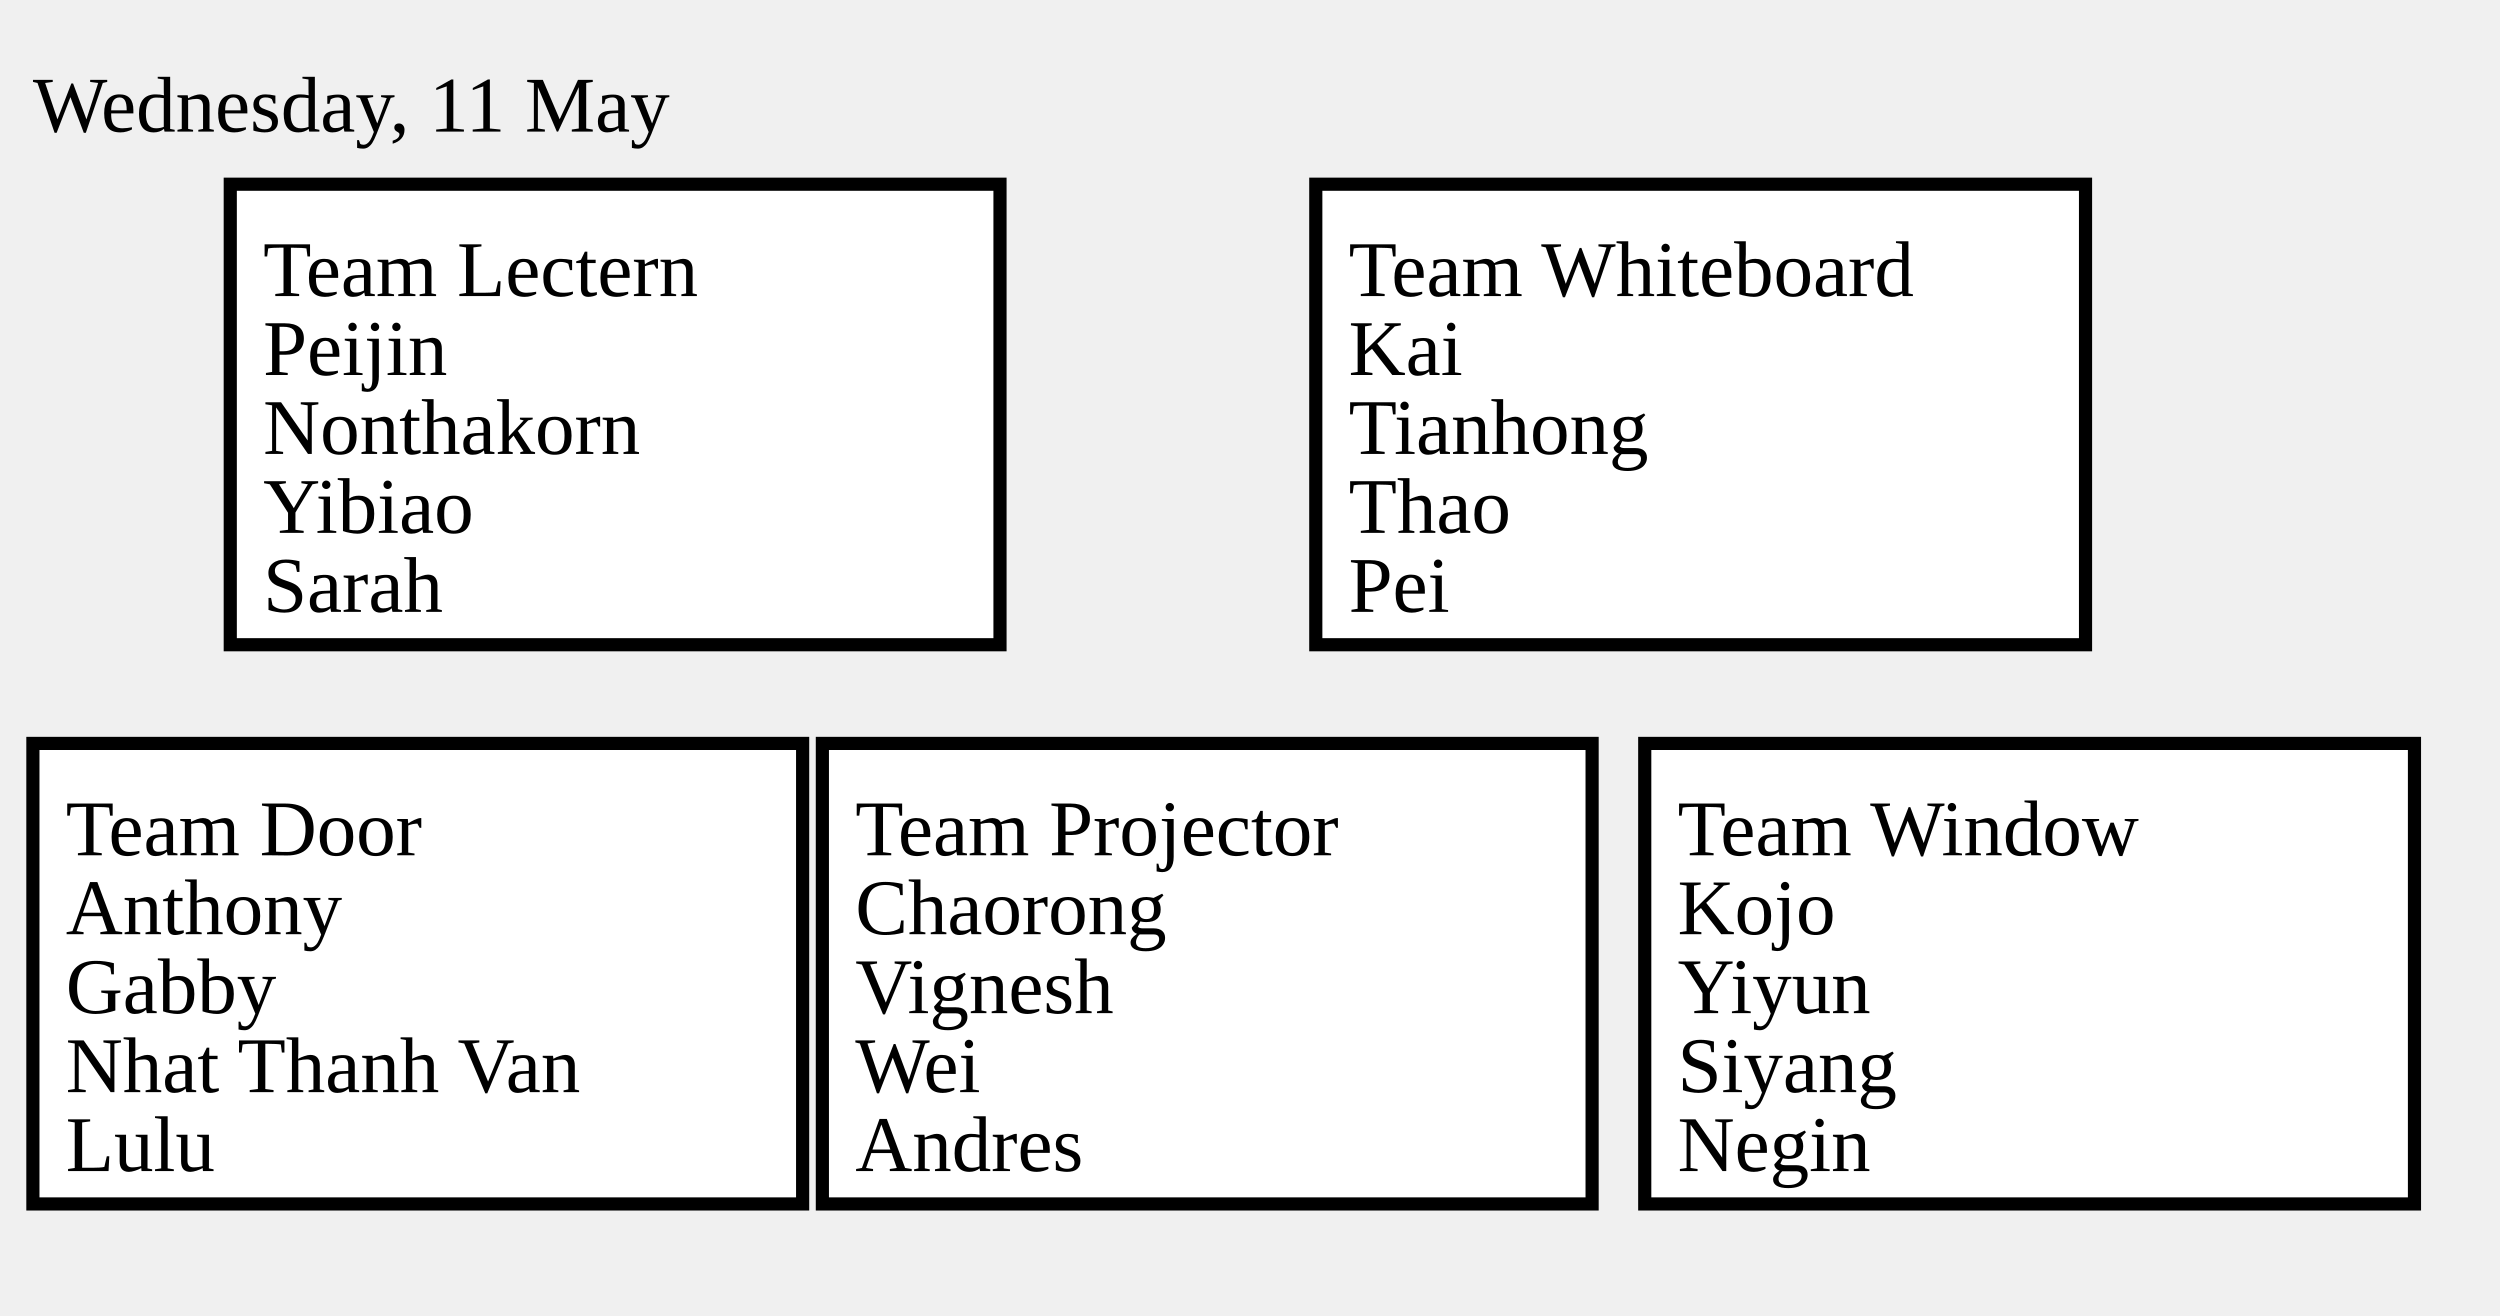
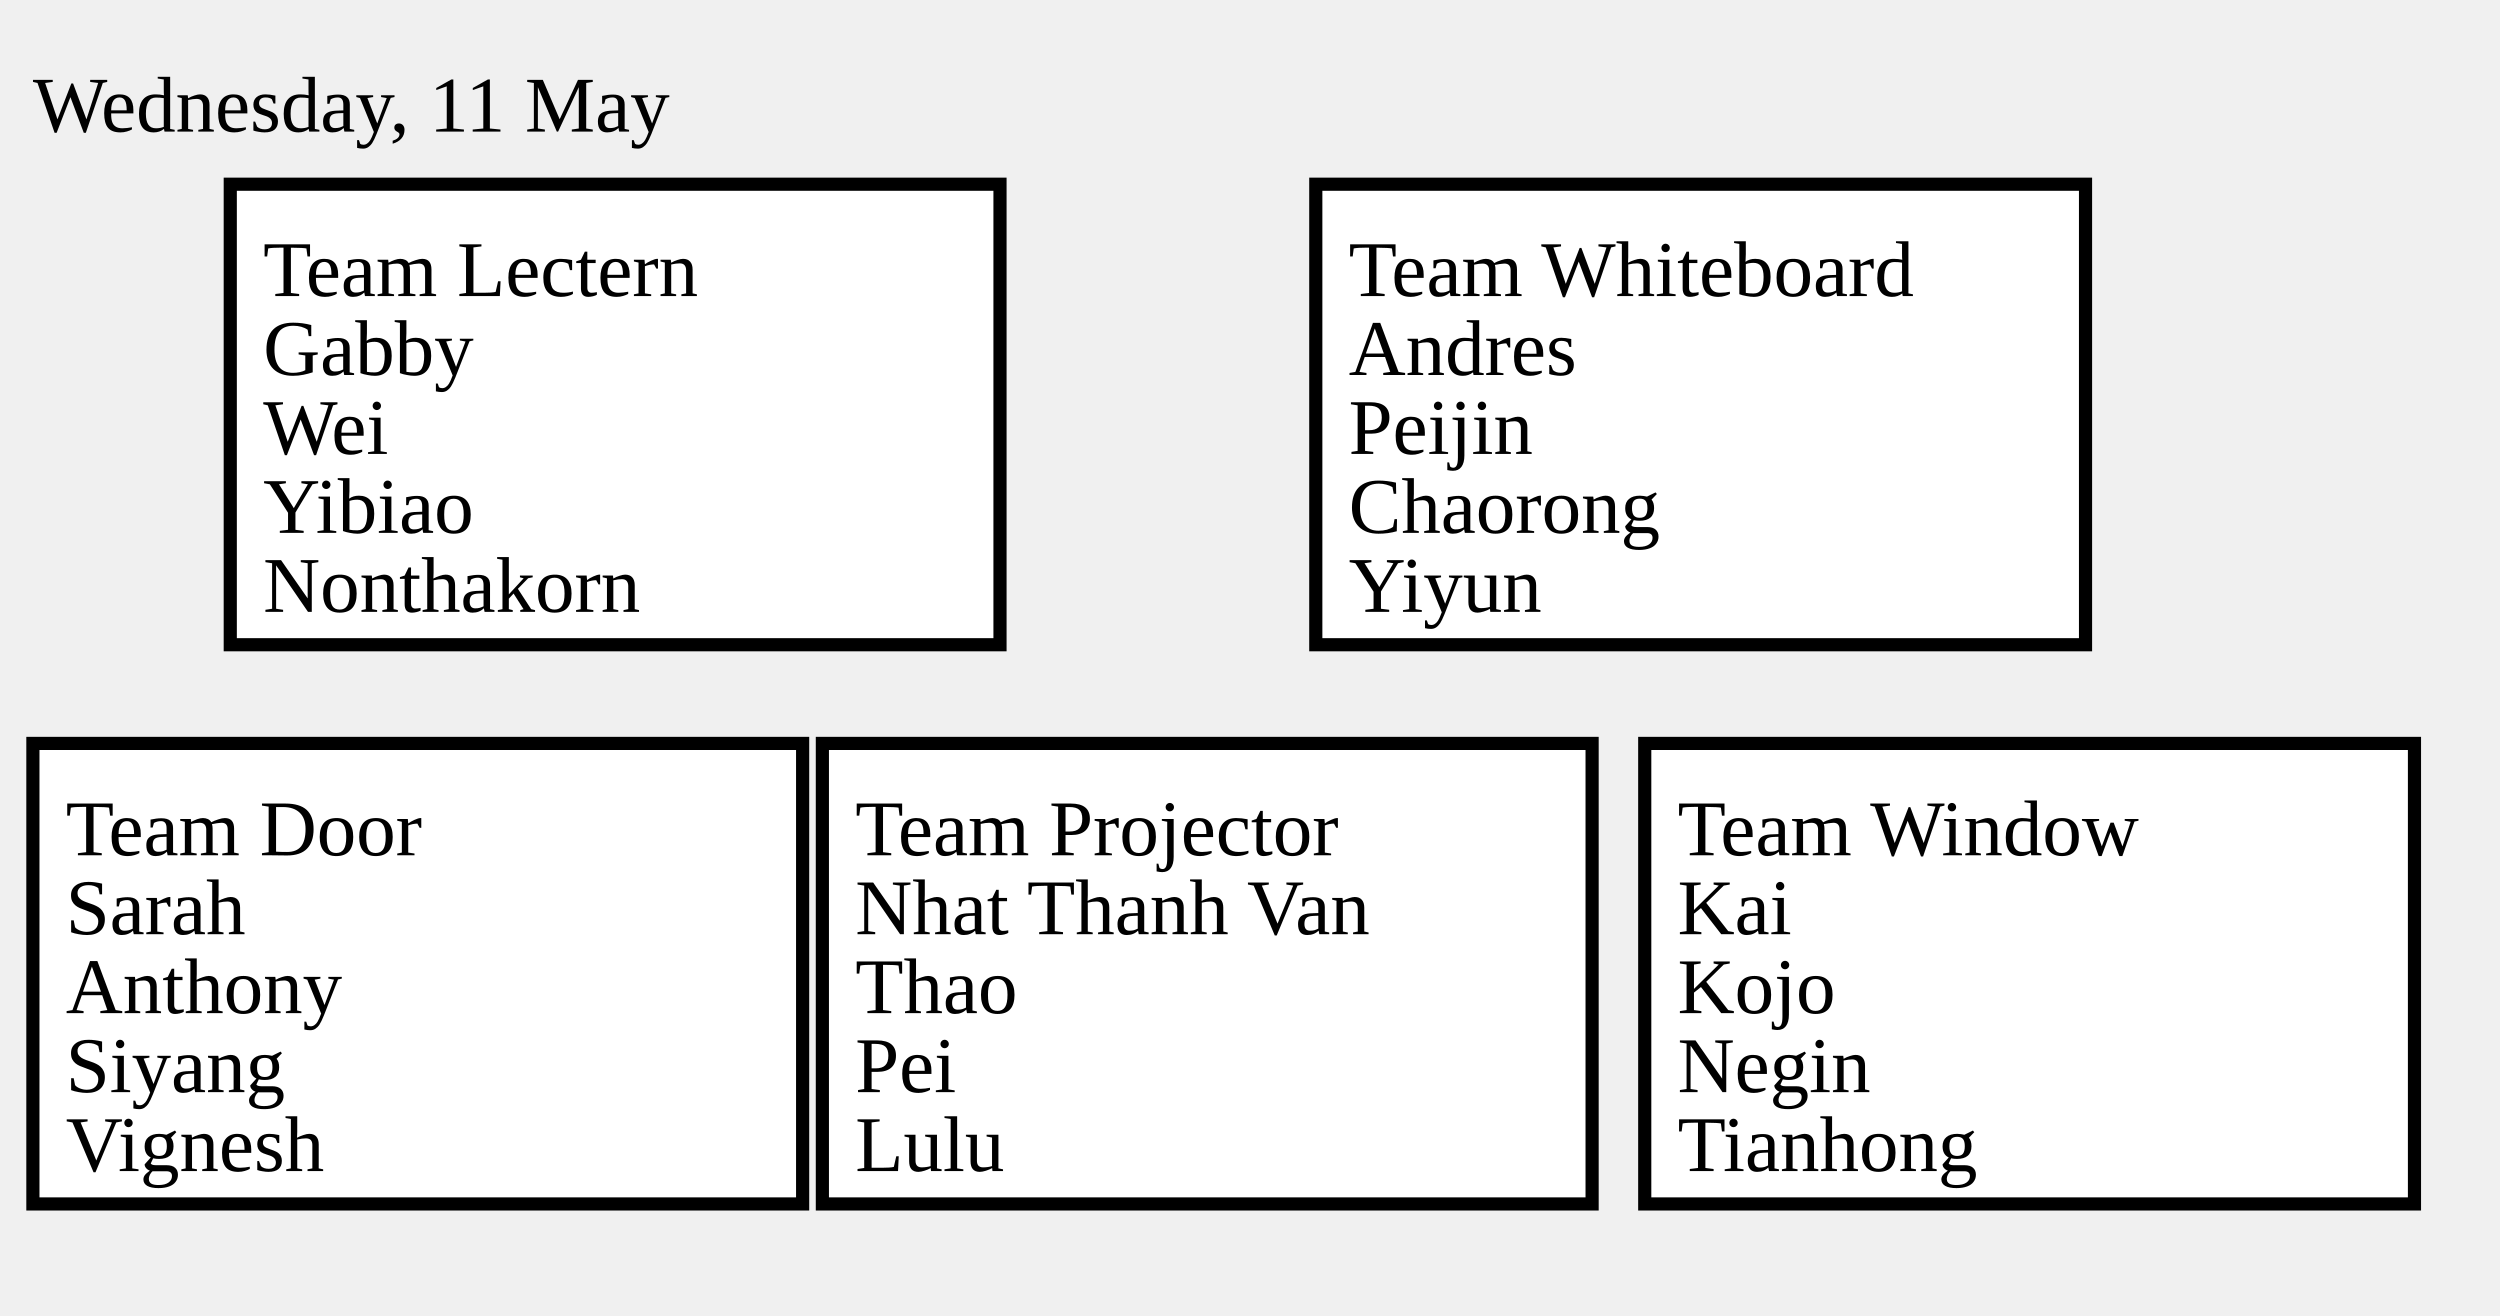
<svg xmlns="http://www.w3.org/2000/svg" width="380" height="200" viewBox="0 -200 380 200">
  <defs>
</defs>
  <rect x="200" y="-172.0" width="117" height="70" fill="#ffffff" stroke-width="2" stroke="black" />
  <text x="205" y="-155.0" font-size="12" fill="black" dy="0em">Team Whiteboard</text>
-   <text x="205" y="-143.0" font-size="12" fill="black" dy="0em">Kai</text>
-   <text x="205" y="-131.0" font-size="12" fill="black" dy="0em">Tianhong</text>
-   <text x="205" y="-119.0" font-size="12" fill="black" dy="0em">Thao</text>
-   <text x="205" y="-107.0" font-size="12" fill="black" dy="0em">Pei</text>
+   <text x="205" y="-143.0" font-size="12" fill="black" dy="0em">Andres</text>
+   <text x="205" y="-131.0" font-size="12" fill="black" dy="0em">Peijin</text>
+   <text x="205" y="-119.0" font-size="12" fill="black" dy="0em">Chaorong</text>
+   <text x="205" y="-107.0" font-size="12" fill="black" dy="0em">Yiyun</text>
  <rect x="5" y="-87.0" width="117" height="70" fill="#ffffff" stroke-width="2" stroke="black" />
  <text x="10" y="-70.0" font-size="12" fill="black" dy="0em">Team Door</text>
-   <text x="10" y="-58.0" font-size="12" fill="black" dy="0em">Anthony</text>
-   <text x="10" y="-46.0" font-size="12" fill="black" dy="0em">Gabby</text>
-   <text x="10" y="-34.0" font-size="12" fill="black" dy="0em">Nhat Thanh Van</text>
-   <text x="10" y="-22.0" font-size="12" fill="black" dy="0em">Lulu</text>
+   <text x="10" y="-58.0" font-size="12" fill="black" dy="0em">Sarah</text>
+   <text x="10" y="-46.0" font-size="12" fill="black" dy="0em">Anthony</text>
+   <text x="10" y="-34.0" font-size="12" fill="black" dy="0em">Siyang</text>
+   <text x="10" y="-22.0" font-size="12" fill="black" dy="0em">Vignesh</text>
  <rect x="250" y="-87.0" width="117" height="70" fill="#ffffff" stroke-width="2" stroke="black" />
  <text x="255" y="-70.0" font-size="12" fill="black" dy="0em">Team Window</text>
-   <text x="255" y="-58.0" font-size="12" fill="black" dy="0em">Kojo</text>
-   <text x="255" y="-46.0" font-size="12" fill="black" dy="0em">Yiyun</text>
-   <text x="255" y="-34.0" font-size="12" fill="black" dy="0em">Siyang</text>
-   <text x="255" y="-22.0" font-size="12" fill="black" dy="0em">Negin</text>
+   <text x="255" y="-58.0" font-size="12" fill="black" dy="0em">Kai</text>
+   <text x="255" y="-46.0" font-size="12" fill="black" dy="0em">Kojo</text>
+   <text x="255" y="-34.0" font-size="12" fill="black" dy="0em">Negin</text>
+   <text x="255" y="-22.0" font-size="12" fill="black" dy="0em">Tianhong</text>
  <rect x="35" y="-172.0" width="117" height="70" fill="#ffffff" stroke-width="2" stroke="black" />
  <text x="40" y="-155.0" font-size="12" fill="black" dy="0em">Team Lectern</text>
-   <text x="40" y="-143.0" font-size="12" fill="black" dy="0em">Peijin</text>
-   <text x="40" y="-131.0" font-size="12" fill="black" dy="0em">Nonthakorn</text>
+   <text x="40" y="-143.0" font-size="12" fill="black" dy="0em">Gabby</text>
+   <text x="40" y="-131.0" font-size="12" fill="black" dy="0em">Wei</text>
  <text x="40" y="-119.0" font-size="12" fill="black" dy="0em">Yibiao</text>
-   <text x="40" y="-107.0" font-size="12" fill="black" dy="0em">Sarah</text>
+   <text x="40" y="-107.0" font-size="12" fill="black" dy="0em">Nonthakorn</text>
  <rect x="125" y="-87.0" width="117" height="70" fill="#ffffff" stroke-width="2" stroke="black" />
  <text x="130" y="-70.0" font-size="12" fill="black" dy="0em">Team Projector</text>
-   <text x="130" y="-58.0" font-size="12" fill="black" dy="0em">Chaorong</text>
-   <text x="130" y="-46.0" font-size="12" fill="black" dy="0em">Vignesh</text>
-   <text x="130" y="-34.0" font-size="12" fill="black" dy="0em">Wei</text>
-   <text x="130" y="-22.0" font-size="12" fill="black" dy="0em">Andres</text>
+   <text x="130" y="-58.0" font-size="12" fill="black" dy="0em">Nhat Thanh Van</text>
+   <text x="130" y="-46.0" font-size="12" fill="black" dy="0em">Thao</text>
+   <text x="130" y="-34.0" font-size="12" fill="black" dy="0em">Pei</text>
+   <text x="130" y="-22.0" font-size="12" fill="black" dy="0em">Lulu</text>
  <text x="5" y="-180" font-size="12" fill="black" dy="0em">Wednesday, 11 May</text>
</svg>
